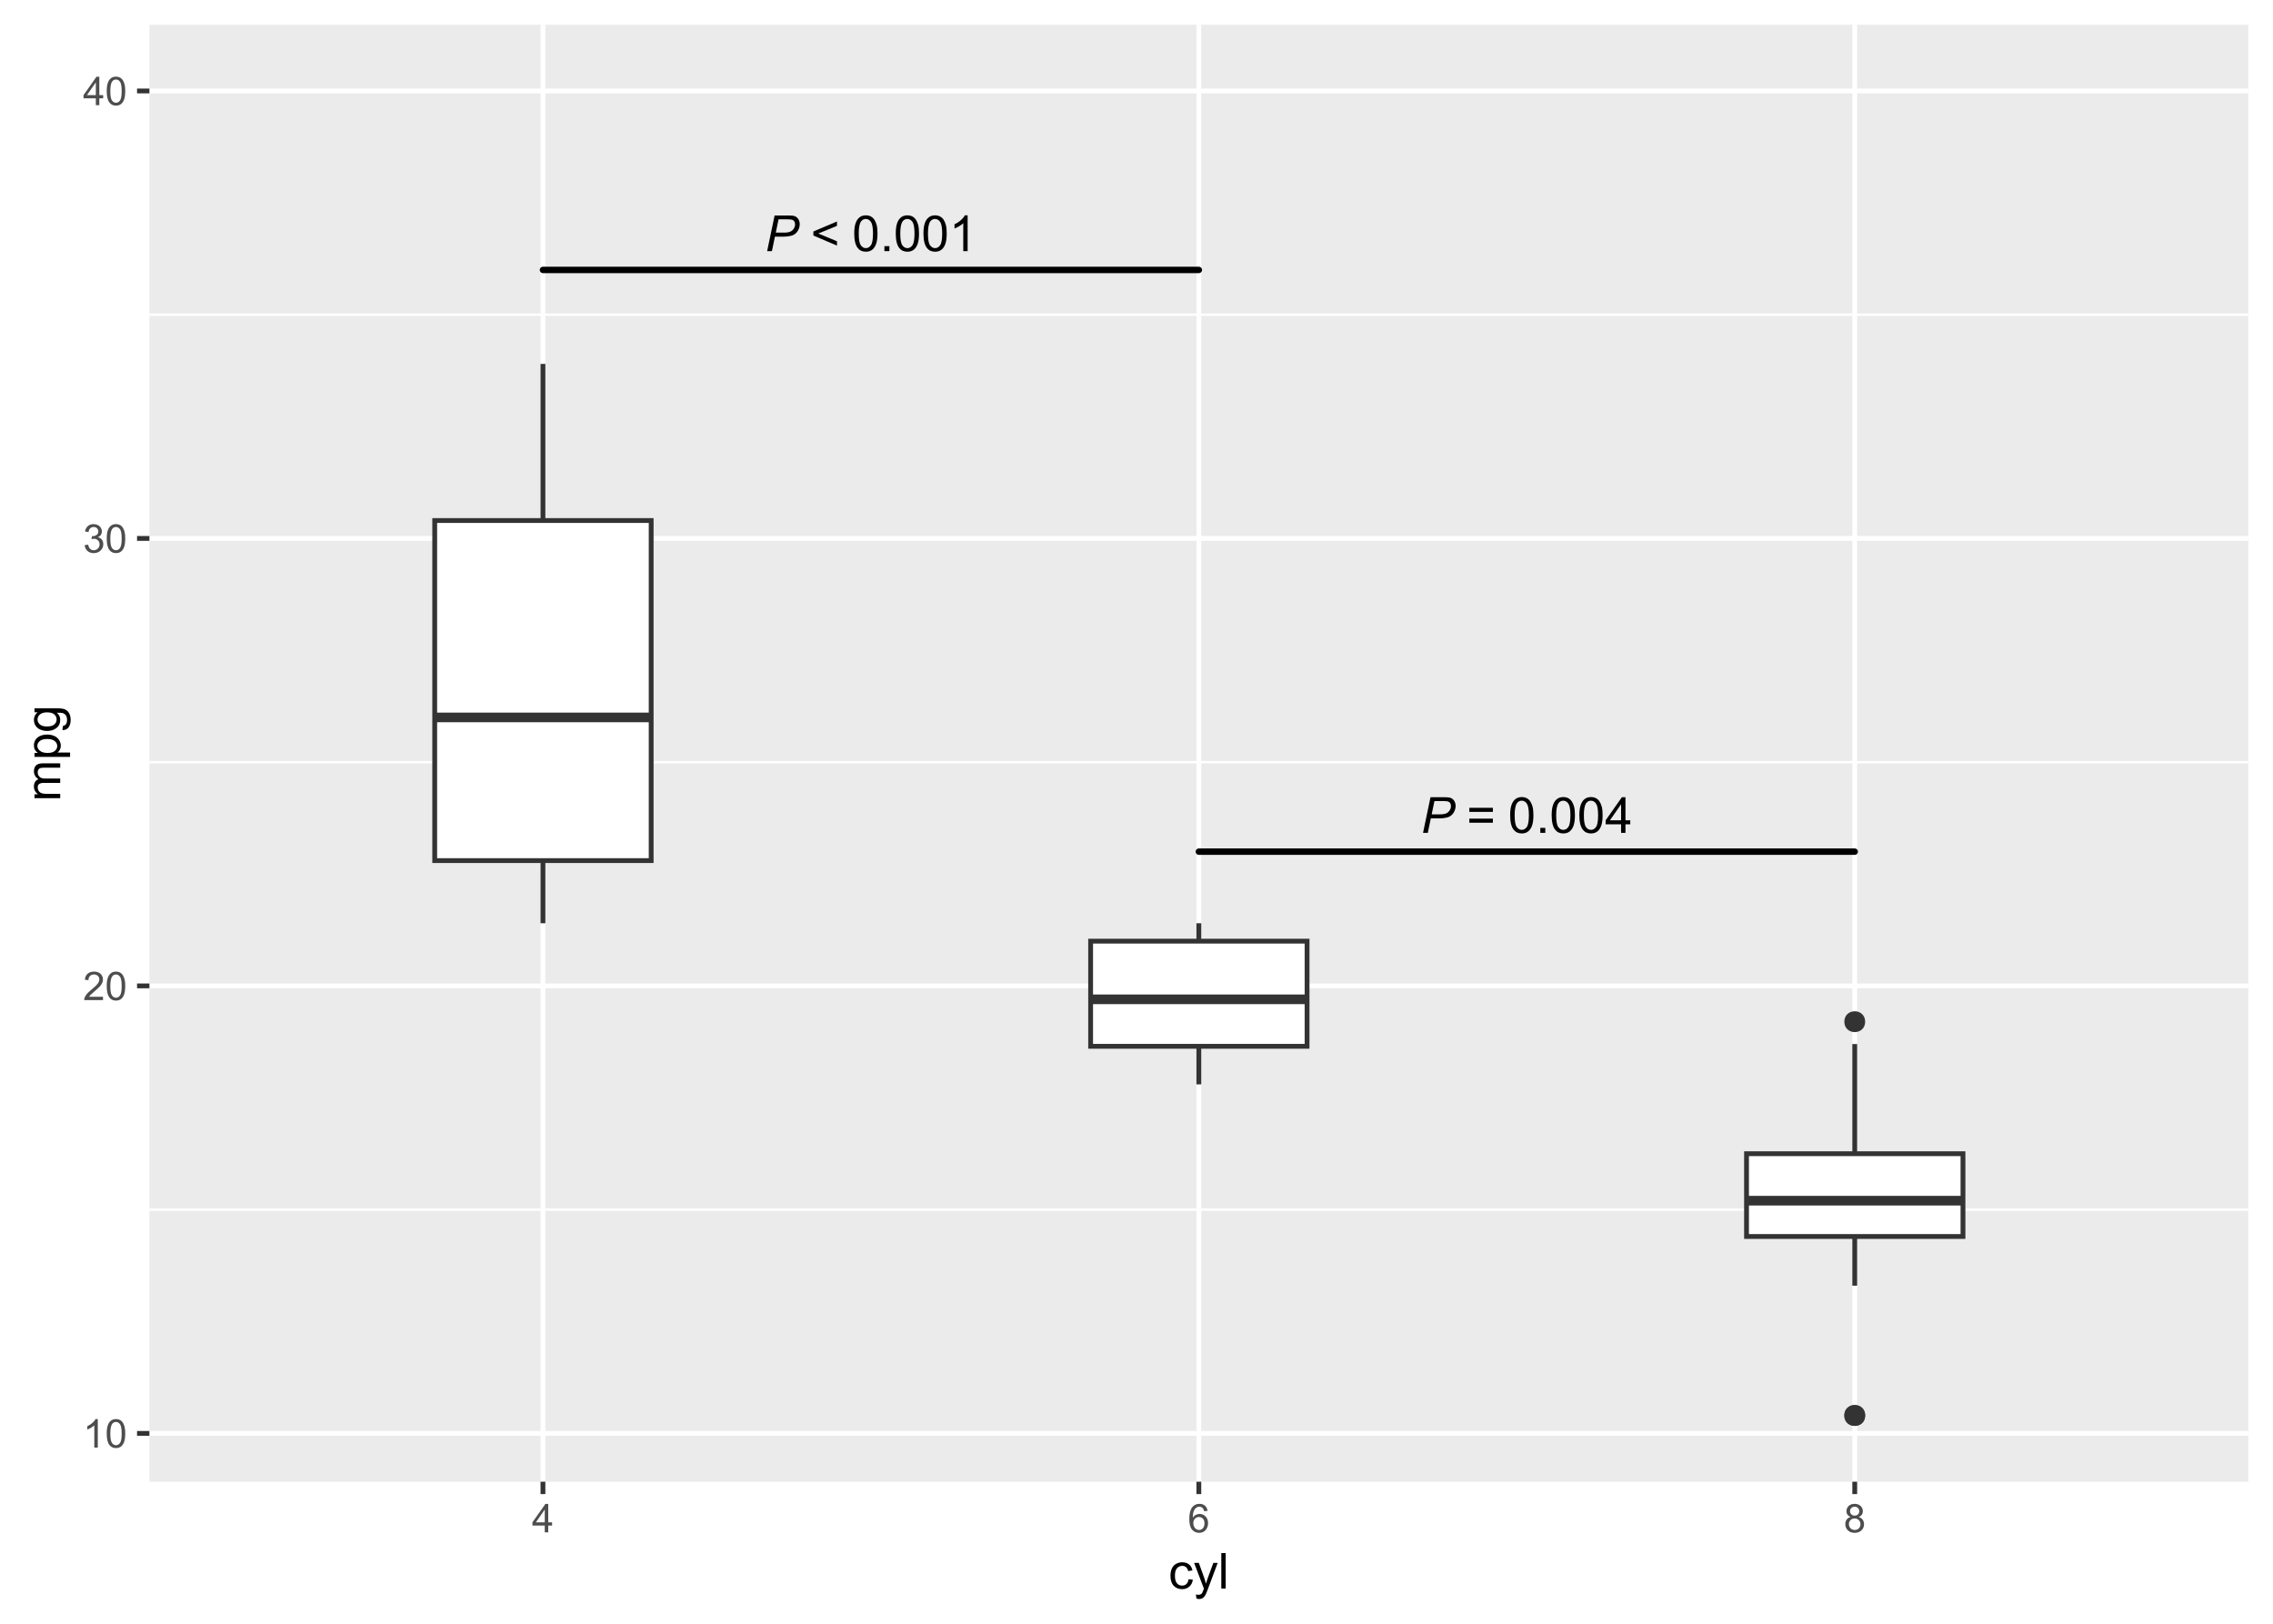
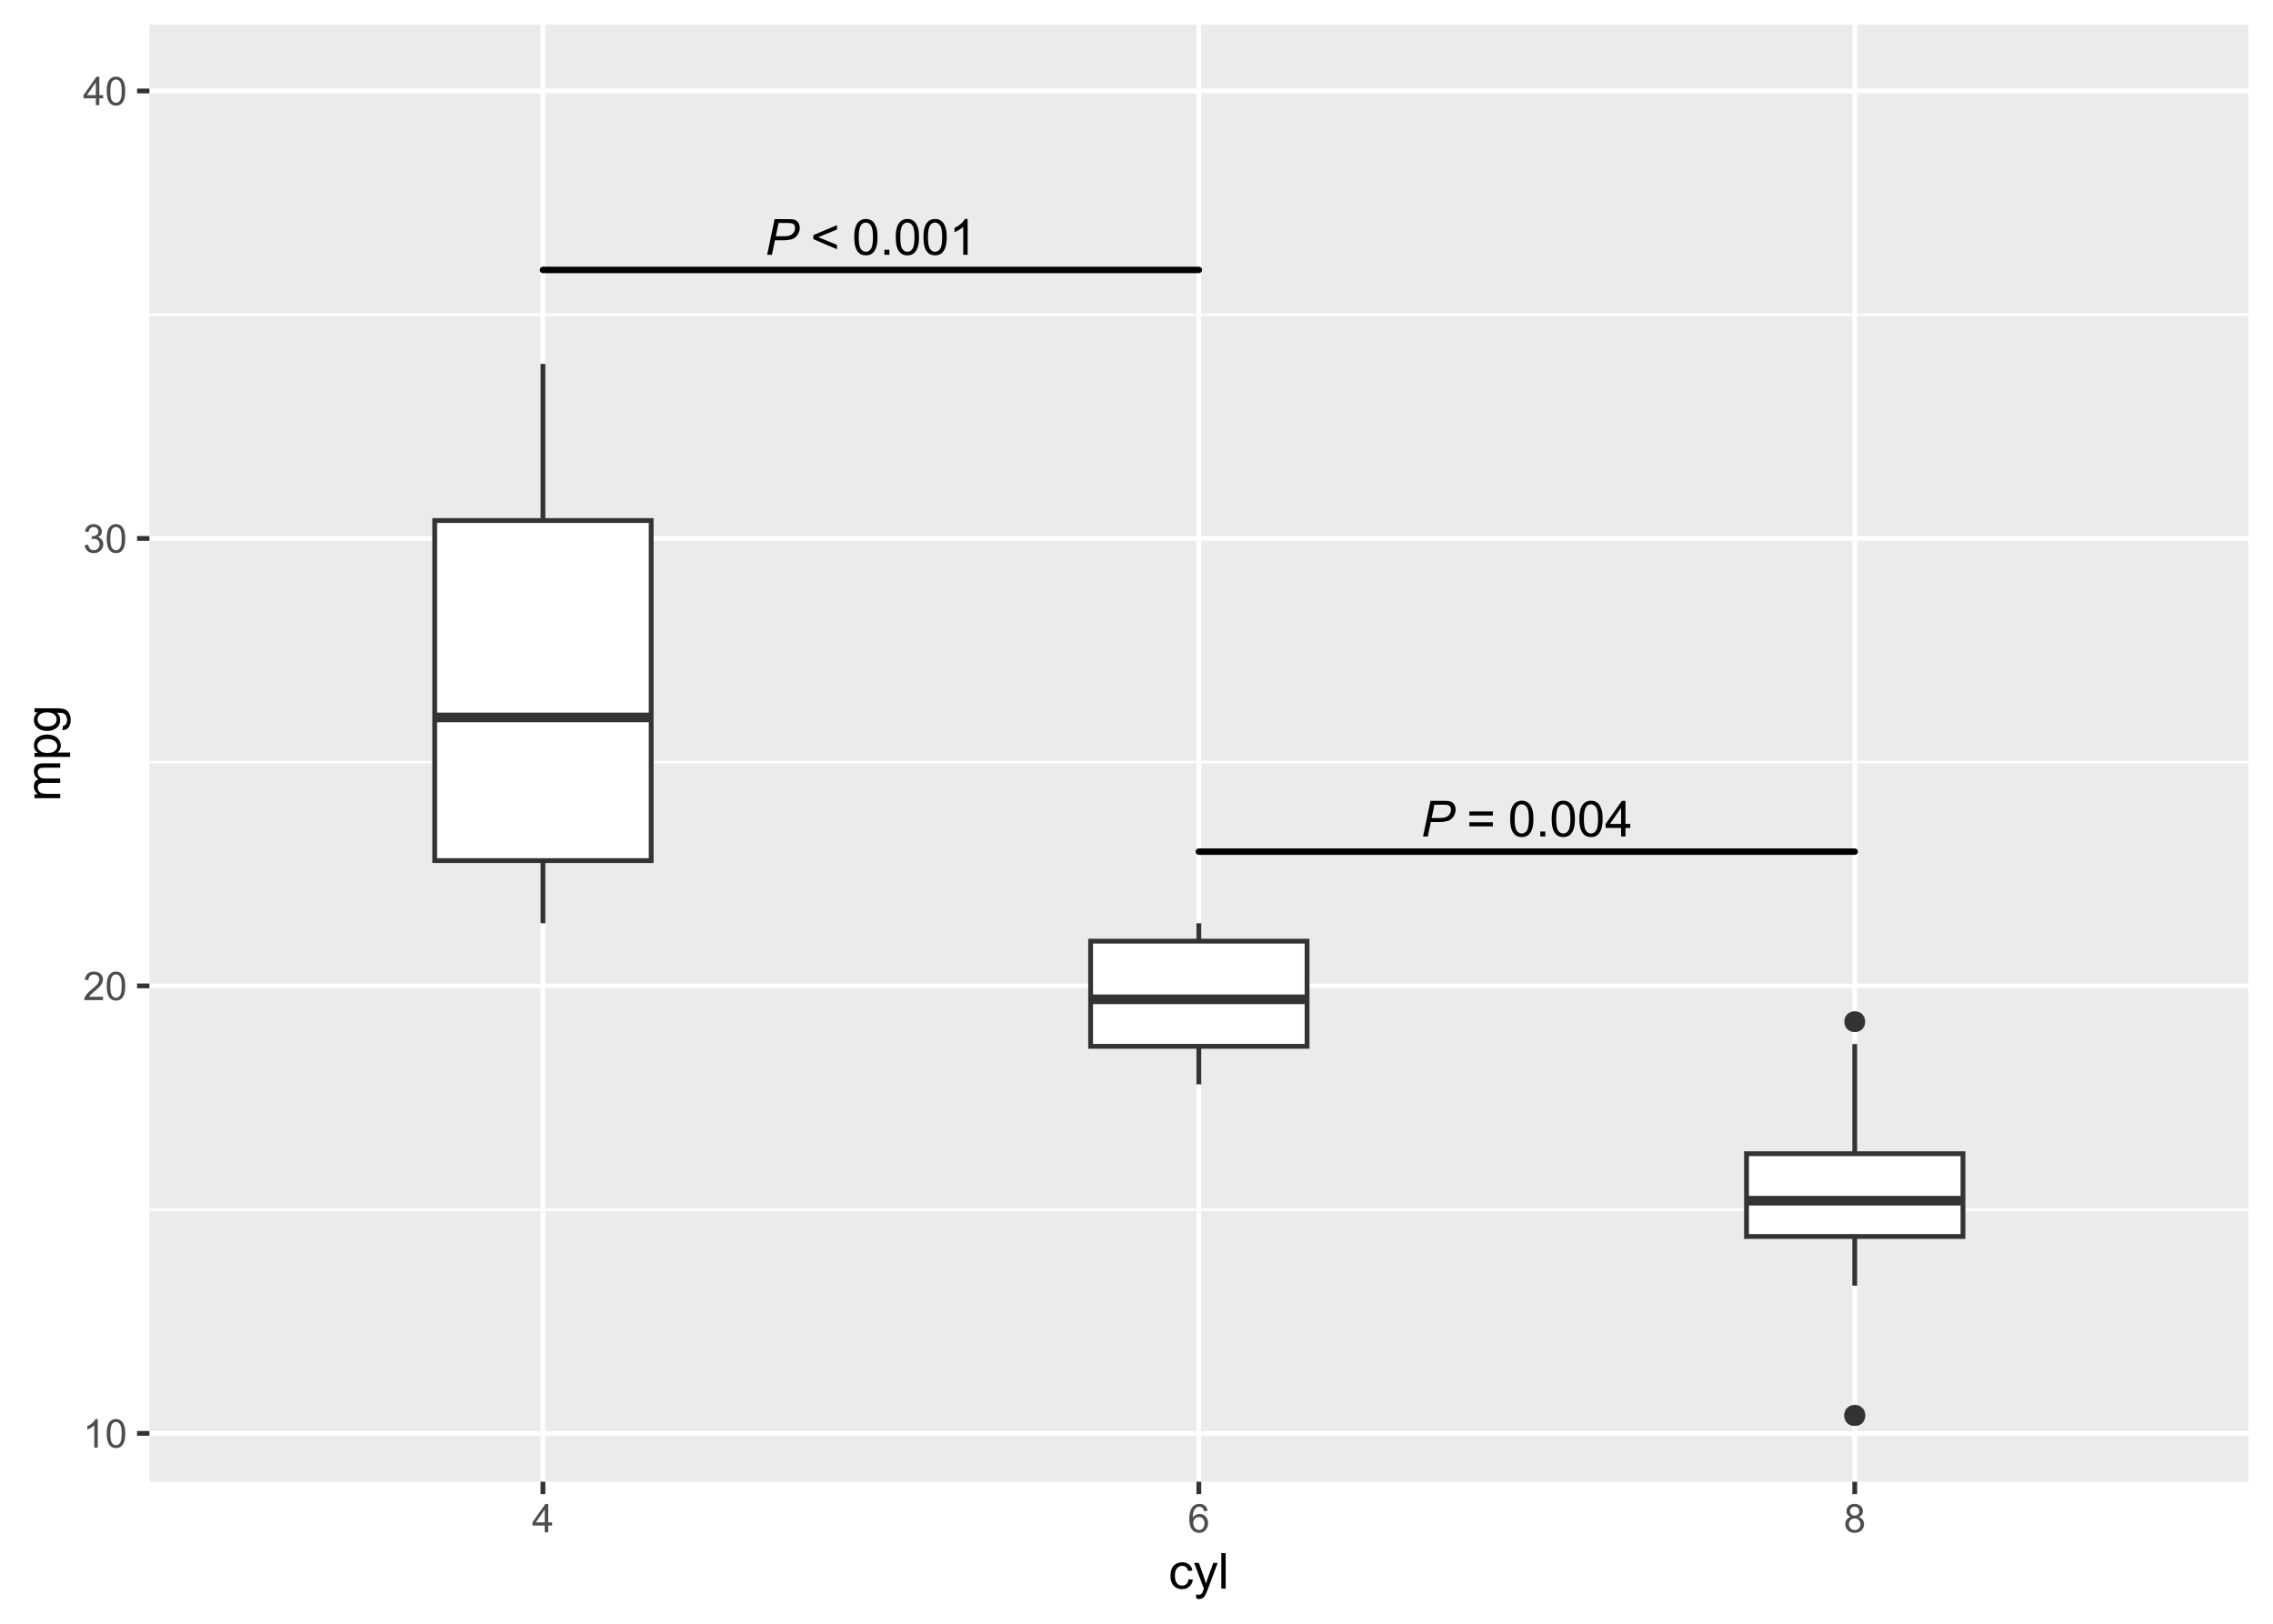
<svg xmlns="http://www.w3.org/2000/svg" xmlns:xlink="http://www.w3.org/1999/xlink" width="504pt" height="360pt" viewBox="0 0 504 360" version="1.1">
  <defs>
    <g>
      <symbol overflow="visible" id="glyph0-0">
        <path style="stroke:none;" d="M 1.379 0 L 1.379 -6.898 L 6.898 -6.898 L 6.898 0 Z M 1.551 -0.172 L 6.727 -0.172 L 6.727 -6.727 L 1.551 -6.727 Z M 1.551 -0.172 " />
      </symbol>
      <symbol overflow="visible" id="glyph0-1">
        <path style="stroke:none;" d="M 0.473 0 L 2.129 -7.902 L 5.43 -7.902 C 5.996 -7.898 6.422 -7.832 6.711 -7.703 C 6.992 -7.57 7.23 -7.348 7.422 -7.031 C 7.605 -6.711 7.699 -6.352 7.703 -5.961 C 7.699 -5.633 7.633 -5.301 7.504 -4.965 C 7.367 -4.621 7.199 -4.344 7 -4.129 C 6.793 -3.906 6.586 -3.742 6.383 -3.633 C 6.172 -3.52 5.949 -3.438 5.715 -3.387 C 5.203 -3.266 4.691 -3.203 4.176 -3.207 L 2.199 -3.207 L 1.531 0 Z M 2.387 -4.102 L 4.129 -4.102 C 4.801 -4.102 5.297 -4.172 5.613 -4.32 C 5.93 -4.461 6.184 -4.684 6.375 -4.984 C 6.566 -5.281 6.66 -5.598 6.664 -5.934 C 6.66 -6.191 6.609 -6.402 6.512 -6.566 C 6.406 -6.727 6.266 -6.848 6.086 -6.93 C 5.902 -7.004 5.551 -7.043 5.031 -7.047 L 3.004 -7.047 Z M 2.387 -4.102 " />
      </symbol>
      <symbol overflow="visible" id="glyph1-0">
        <path style="stroke:none;" d="M 0.555 0 L 0.555 -6.898 L 6.074 -6.898 L 6.074 0 Z M 0.727 -0.172 L 5.902 -0.172 L 5.902 -6.727 L 0.727 -6.727 Z M 0.727 -0.172 " />
      </symbol>
      <symbol overflow="visible" id="glyph1-1">
        <path style="stroke:none;" d="" />
      </symbol>
      <symbol overflow="visible" id="glyph2-0">
        <path style="stroke:none;" d="M 1.379 0 L 1.379 -6.898 L 6.898 -6.898 L 6.898 0 Z M 1.551 -0.172 L 6.727 -0.172 L 6.727 -6.727 L 1.551 -6.727 Z M 1.551 -0.172 " />
      </symbol>
      <symbol overflow="visible" id="glyph2-1">
        <path style="stroke:none;" d="M 0.605 -3.457 L 0.605 -4.359 L 5.836 -6.57 L 5.836 -5.605 L 1.688 -3.902 L 5.836 -2.184 L 5.836 -1.219 Z M 0.605 -3.457 " />
      </symbol>
      <symbol overflow="visible" id="glyph2-2">
        <path style="stroke:none;" d="M 0.457 -3.898 C 0.457 -4.828 0.551 -5.582 0.746 -6.152 C 0.934 -6.723 1.219 -7.16 1.602 -7.469 C 1.977 -7.777 2.457 -7.934 3.035 -7.934 C 3.457 -7.934 3.828 -7.848 4.148 -7.676 C 4.469 -7.504 4.73 -7.258 4.941 -6.938 C 5.145 -6.617 5.309 -6.227 5.434 -5.766 C 5.551 -5.305 5.613 -4.68 5.613 -3.898 C 5.613 -2.969 5.516 -2.223 5.324 -1.652 C 5.133 -1.082 4.848 -0.641 4.469 -0.332 C 4.09 -0.023 3.613 0.129 3.035 0.133 C 2.27 0.129 1.668 -0.141 1.238 -0.684 C 0.715 -1.34 0.457 -2.41 0.457 -3.898 Z M 1.457 -3.898 C 1.453 -2.598 1.605 -1.734 1.91 -1.309 C 2.215 -0.875 2.59 -0.66 3.035 -0.664 C 3.48 -0.66 3.852 -0.875 4.156 -1.309 C 4.457 -1.738 4.609 -2.602 4.613 -3.898 C 4.609 -5.195 4.457 -6.059 4.156 -6.488 C 3.852 -6.914 3.477 -7.129 3.023 -7.133 C 2.578 -7.129 2.223 -6.941 1.957 -6.566 C 1.621 -6.082 1.453 -5.191 1.457 -3.898 Z M 1.457 -3.898 " />
      </symbol>
      <symbol overflow="visible" id="glyph2-3">
        <path style="stroke:none;" d="M 1.004 0 L 1.004 -1.105 L 2.109 -1.105 L 2.109 0 Z M 1.004 0 " />
      </symbol>
      <symbol overflow="visible" id="glyph2-4">
        <path style="stroke:none;" d="M 4.113 0 L 3.145 0 L 3.145 -6.184 C 2.906 -5.957 2.598 -5.734 2.223 -5.512 C 1.84 -5.289 1.5 -5.121 1.203 -5.012 L 1.203 -5.949 C 1.742 -6.199 2.219 -6.508 2.625 -6.875 C 3.031 -7.234 3.316 -7.59 3.488 -7.934 L 4.113 -7.934 Z M 4.113 0 " />
      </symbol>
      <symbol overflow="visible" id="glyph2-5">
        <path style="stroke:none;" d="M 5.832 -4.648 L 0.613 -4.648 L 0.613 -5.551 L 5.832 -5.551 Z M 5.832 -2.246 L 0.613 -2.246 L 0.613 -3.152 L 5.832 -3.152 Z M 5.832 -2.246 " />
      </symbol>
      <symbol overflow="visible" id="glyph2-6">
        <path style="stroke:none;" d="M 3.57 0 L 3.57 -1.891 L 0.141 -1.891 L 0.141 -2.781 L 3.746 -7.902 L 4.539 -7.902 L 4.539 -2.781 L 5.605 -2.781 L 5.605 -1.891 L 4.539 -1.891 L 4.539 0 Z M 3.57 -2.781 L 3.57 -6.344 L 1.094 -2.781 Z M 3.57 -2.781 " />
      </symbol>
      <symbol overflow="visible" id="glyph3-0">
        <path style="stroke:none;" d="M 1.102 0 L 1.102 -5.5 L 5.5 -5.5 L 5.5 0 Z M 1.238 -0.137 L 5.363 -0.137 L 5.363 -5.363 L 1.238 -5.363 Z M 1.238 -0.137 " />
      </symbol>
      <symbol overflow="visible" id="glyph3-1">
        <path style="stroke:none;" d="M 3.277 0 L 2.504 0 L 2.504 -4.93 C 2.316 -4.75 2.074 -4.574 1.773 -4.395 C 1.469 -4.215 1.195 -4.082 0.957 -3.996 L 0.957 -4.742 C 1.387 -4.941 1.766 -5.188 2.09 -5.48 C 2.414 -5.77 2.645 -6.051 2.781 -6.324 L 3.277 -6.324 Z M 3.277 0 " />
      </symbol>
      <symbol overflow="visible" id="glyph3-2">
        <path style="stroke:none;" d="M 0.367 -3.105 C 0.363 -3.848 0.438 -4.445 0.594 -4.902 C 0.742 -5.355 0.973 -5.707 1.277 -5.953 C 1.578 -6.199 1.957 -6.32 2.418 -6.324 C 2.754 -6.32 3.051 -6.254 3.309 -6.121 C 3.562 -5.984 3.773 -5.789 3.938 -5.531 C 4.102 -5.273 4.23 -4.961 4.328 -4.594 C 4.422 -4.227 4.469 -3.73 4.473 -3.105 C 4.469 -2.367 4.395 -1.77 4.242 -1.316 C 4.09 -0.859 3.863 -0.508 3.562 -0.262 C 3.258 -0.016 2.875 0.105 2.418 0.109 C 1.809 0.105 1.332 -0.109 0.988 -0.547 C 0.57 -1.066 0.363 -1.922 0.367 -3.105 Z M 1.16 -3.105 C 1.16 -2.07 1.281 -1.379 1.523 -1.039 C 1.766 -0.695 2.062 -0.527 2.418 -0.527 C 2.773 -0.527 3.074 -0.699 3.316 -1.043 C 3.559 -1.387 3.68 -2.074 3.68 -3.105 C 3.68 -4.145 3.559 -4.832 3.316 -5.172 C 3.074 -5.512 2.77 -5.684 2.41 -5.684 C 2.051 -5.684 1.77 -5.531 1.559 -5.234 C 1.293 -4.844 1.16 -4.137 1.16 -3.105 Z M 1.16 -3.105 " />
      </symbol>
      <symbol overflow="visible" id="glyph3-3">
        <path style="stroke:none;" d="M 4.43 -0.742 L 4.43 0 L 0.266 0 C 0.258 -0.188 0.289 -0.367 0.355 -0.539 C 0.461 -0.82 0.629 -1.098 0.863 -1.375 C 1.094 -1.648 1.434 -1.965 1.879 -2.328 C 2.562 -2.887 3.023 -3.332 3.266 -3.664 C 3.5 -3.988 3.621 -4.301 3.625 -4.594 C 3.621 -4.898 3.512 -5.156 3.297 -5.367 C 3.074 -5.578 2.789 -5.684 2.441 -5.684 C 2.066 -5.684 1.77 -5.57 1.547 -5.348 C 1.32 -5.125 1.207 -4.816 1.207 -4.422 L 0.414 -4.504 C 0.465 -5.094 0.668 -5.543 1.027 -5.855 C 1.379 -6.164 1.855 -6.32 2.457 -6.324 C 3.059 -6.32 3.539 -6.152 3.891 -5.82 C 4.242 -5.484 4.418 -5.07 4.422 -4.578 C 4.418 -4.32 4.367 -4.074 4.266 -3.832 C 4.164 -3.59 3.992 -3.332 3.754 -3.062 C 3.512 -2.793 3.113 -2.426 2.562 -1.957 C 2.094 -1.566 1.797 -1.301 1.664 -1.16 C 1.531 -1.02 1.422 -0.879 1.34 -0.742 Z M 4.43 -0.742 " />
      </symbol>
      <symbol overflow="visible" id="glyph3-4">
        <path style="stroke:none;" d="M 0.371 -1.664 L 1.145 -1.766 C 1.23 -1.324 1.383 -1.008 1.598 -0.816 C 1.809 -0.621 2.066 -0.527 2.375 -0.527 C 2.734 -0.527 3.043 -0.652 3.297 -0.906 C 3.547 -1.156 3.672 -1.469 3.676 -1.844 C 3.672 -2.195 3.555 -2.488 3.324 -2.719 C 3.09 -2.949 2.797 -3.062 2.441 -3.066 C 2.293 -3.062 2.109 -3.035 1.895 -2.98 L 1.98 -3.66 C 2.031 -3.652 2.07 -3.648 2.105 -3.652 C 2.434 -3.648 2.73 -3.734 2.996 -3.91 C 3.254 -4.078 3.387 -4.344 3.391 -4.703 C 3.387 -4.984 3.289 -5.219 3.102 -5.406 C 2.906 -5.59 2.66 -5.684 2.359 -5.688 C 2.055 -5.684 1.805 -5.59 1.605 -5.402 C 1.402 -5.215 1.273 -4.93 1.219 -4.555 L 0.445 -4.691 C 0.539 -5.207 0.754 -5.609 1.09 -5.895 C 1.426 -6.18 1.844 -6.32 2.344 -6.324 C 2.688 -6.32 3.004 -6.246 3.293 -6.102 C 3.582 -5.953 3.801 -5.754 3.953 -5.5 C 4.105 -5.242 4.184 -4.973 4.184 -4.688 C 4.184 -4.414 4.109 -4.164 3.965 -3.945 C 3.816 -3.719 3.602 -3.543 3.316 -3.41 C 3.688 -3.324 3.977 -3.145 4.184 -2.875 C 4.391 -2.602 4.492 -2.262 4.496 -1.859 C 4.492 -1.305 4.293 -0.84 3.895 -0.461 C 3.492 -0.078 2.984 0.109 2.371 0.113 C 1.816 0.109 1.355 -0.051 0.992 -0.379 C 0.625 -0.707 0.418 -1.137 0.371 -1.664 Z M 0.371 -1.664 " />
      </symbol>
      <symbol overflow="visible" id="glyph3-5">
        <path style="stroke:none;" d="M 2.844 0 L 2.844 -1.508 L 0.113 -1.508 L 0.113 -2.219 L 2.988 -6.301 L 3.617 -6.301 L 3.617 -2.219 L 4.469 -2.219 L 4.469 -1.508 L 3.617 -1.508 L 3.617 0 Z M 2.844 -2.219 L 2.844 -5.059 L 0.871 -2.219 Z M 2.844 -2.219 " />
      </symbol>
      <symbol overflow="visible" id="glyph3-6">
        <path style="stroke:none;" d="M 4.379 -4.758 L 3.609 -4.695 C 3.539 -4.996 3.441 -5.219 3.316 -5.359 C 3.105 -5.574 2.848 -5.684 2.543 -5.688 C 2.297 -5.684 2.078 -5.617 1.895 -5.484 C 1.648 -5.305 1.457 -5.043 1.32 -4.703 C 1.176 -4.363 1.105 -3.879 1.102 -3.25 C 1.285 -3.531 1.512 -3.742 1.781 -3.879 C 2.051 -4.016 2.332 -4.082 2.629 -4.086 C 3.141 -4.082 3.578 -3.895 3.945 -3.516 C 4.305 -3.137 4.488 -2.645 4.492 -2.047 C 4.488 -1.648 4.402 -1.281 4.234 -0.941 C 4.062 -0.602 3.828 -0.34 3.531 -0.16 C 3.23 0.02 2.895 0.105 2.52 0.109 C 1.871 0.105 1.344 -0.129 0.941 -0.602 C 0.531 -1.074 0.328 -1.855 0.332 -2.949 C 0.328 -4.16 0.551 -5.047 1.004 -5.602 C 1.395 -6.082 1.926 -6.32 2.59 -6.324 C 3.086 -6.32 3.492 -6.184 3.809 -5.906 C 4.125 -5.629 4.312 -5.246 4.379 -4.758 Z M 1.219 -2.039 C 1.219 -1.773 1.273 -1.516 1.387 -1.273 C 1.5 -1.027 1.66 -0.844 1.863 -0.719 C 2.066 -0.59 2.277 -0.527 2.504 -0.527 C 2.828 -0.527 3.109 -0.656 3.348 -0.922 C 3.578 -1.184 3.695 -1.543 3.699 -2 C 3.695 -2.43 3.582 -2.773 3.352 -3.027 C 3.117 -3.273 2.824 -3.398 2.477 -3.402 C 2.121 -3.398 1.824 -3.273 1.582 -3.027 C 1.34 -2.773 1.219 -2.445 1.219 -2.039 Z M 1.219 -2.039 " />
      </symbol>
      <symbol overflow="visible" id="glyph3-7">
        <path style="stroke:none;" d="M 1.555 -3.418 C 1.23 -3.531 0.992 -3.699 0.84 -3.918 C 0.684 -4.133 0.609 -4.395 0.609 -4.699 C 0.609 -5.156 0.773 -5.539 1.102 -5.855 C 1.43 -6.164 1.867 -6.32 2.418 -6.324 C 2.969 -6.32 3.41 -6.16 3.746 -5.844 C 4.078 -5.523 4.246 -5.137 4.25 -4.68 C 4.246 -4.387 4.172 -4.133 4.02 -3.918 C 3.863 -3.699 3.629 -3.531 3.32 -3.418 C 3.707 -3.285 4 -3.082 4.203 -2.805 C 4.402 -2.52 4.504 -2.184 4.508 -1.801 C 4.504 -1.258 4.312 -0.805 3.934 -0.441 C 3.551 -0.074 3.051 0.105 2.434 0.109 C 1.809 0.105 1.309 -0.074 0.926 -0.441 C 0.543 -0.809 0.352 -1.27 0.355 -1.82 C 0.352 -2.23 0.457 -2.574 0.668 -2.852 C 0.875 -3.125 1.168 -3.312 1.555 -3.418 Z M 1.402 -4.727 C 1.398 -4.426 1.496 -4.184 1.688 -3.996 C 1.879 -3.805 2.129 -3.707 2.438 -3.711 C 2.734 -3.707 2.977 -3.801 3.168 -3.992 C 3.355 -4.176 3.449 -4.406 3.453 -4.684 C 3.449 -4.965 3.352 -5.203 3.16 -5.398 C 2.961 -5.586 2.719 -5.684 2.43 -5.688 C 2.129 -5.684 1.883 -5.59 1.691 -5.402 C 1.496 -5.215 1.398 -4.988 1.402 -4.727 Z M 1.152 -1.816 C 1.148 -1.598 1.199 -1.383 1.309 -1.176 C 1.41 -0.969 1.566 -0.809 1.773 -0.695 C 1.98 -0.582 2.203 -0.527 2.441 -0.527 C 2.809 -0.527 3.113 -0.645 3.355 -0.883 C 3.594 -1.121 3.715 -1.426 3.719 -1.793 C 3.715 -2.164 3.59 -2.469 3.344 -2.715 C 3.094 -2.957 2.785 -3.082 2.414 -3.082 C 2.051 -3.082 1.75 -2.961 1.512 -2.719 C 1.27 -2.477 1.148 -2.176 1.152 -1.816 Z M 1.152 -1.816 " />
      </symbol>
      <symbol overflow="visible" id="glyph4-0">
        <path style="stroke:none;" d="M 1.375 0 L 1.375 -6.875 L 6.875 -6.875 L 6.875 0 Z M 1.547 -0.172 L 6.703 -0.172 L 6.703 -6.703 L 1.547 -6.703 Z M 1.547 -0.172 " />
      </symbol>
      <symbol overflow="visible" id="glyph4-1">
        <path style="stroke:none;" d="M 4.445 -2.09 L 5.398 -1.965 C 5.289 -1.309 5.023 -0.797 4.598 -0.426 C 4.168 -0.055 3.645 0.129 3.023 0.129 C 2.242 0.129 1.613 -0.125 1.141 -0.637 C 0.664 -1.145 0.426 -1.875 0.43 -2.832 C 0.426 -3.441 0.527 -3.98 0.734 -4.445 C 0.938 -4.906 1.25 -5.254 1.668 -5.484 C 2.082 -5.715 2.535 -5.828 3.031 -5.832 C 3.645 -5.828 4.152 -5.672 4.547 -5.363 C 4.941 -5.047 5.191 -4.602 5.305 -4.027 L 4.367 -3.883 C 4.273 -4.262 4.117 -4.551 3.891 -4.746 C 3.664 -4.941 3.387 -5.039 3.066 -5.039 C 2.574 -5.039 2.18 -4.863 1.879 -4.516 C 1.57 -4.164 1.418 -3.613 1.422 -2.859 C 1.418 -2.09 1.566 -1.531 1.863 -1.184 C 2.156 -0.836 2.539 -0.66 3.012 -0.664 C 3.391 -0.66 3.707 -0.777 3.961 -1.012 C 4.215 -1.242 4.375 -1.602 4.445 -2.09 Z M 4.445 -2.09 " />
      </symbol>
      <symbol overflow="visible" id="glyph4-2">
        <path style="stroke:none;" d="M 0.684 2.195 L 0.574 1.289 C 0.785 1.344 0.969 1.371 1.129 1.375 C 1.34 1.371 1.512 1.336 1.641 1.266 C 1.77 1.195 1.875 1.094 1.961 0.969 C 2.02 0.867 2.117 0.629 2.258 0.246 C 2.27 0.191 2.301 0.113 2.344 0.012 L 0.176 -5.703 L 1.219 -5.703 L 2.406 -2.402 C 2.559 -1.98 2.695 -1.539 2.82 -1.078 C 2.926 -1.523 3.059 -1.957 3.219 -2.379 L 4.438 -5.703 L 5.402 -5.703 L 3.234 0.098 C 3 0.719 2.816 1.148 2.691 1.391 C 2.516 1.703 2.32 1.938 2.098 2.09 C 1.875 2.238 1.609 2.312 1.305 2.316 C 1.117 2.312 0.91 2.273 0.684 2.195 Z M 0.684 2.195 " />
      </symbol>
      <symbol overflow="visible" id="glyph4-3">
        <path style="stroke:none;" d="M 0.703 0 L 0.703 -7.875 L 1.672 -7.875 L 1.672 0 Z M 0.703 0 " />
      </symbol>
      <symbol overflow="visible" id="glyph5-0">
        <path style="stroke:none;" d="M 0 -1.375 L -6.875 -1.375 L -6.875 -6.875 L 0 -6.875 Z M -0.172 -1.547 L -0.172 -6.703 L -6.703 -6.703 L -6.703 -1.547 Z M -0.172 -1.547 " />
      </symbol>
      <symbol overflow="visible" id="glyph5-1">
        <path style="stroke:none;" d="M 0 -0.727 L -5.703 -0.727 L -5.703 -1.59 L -4.902 -1.59 C -5.18 -1.766 -5.406 -2.004 -5.578 -2.305 C -5.746 -2.598 -5.828 -2.938 -5.832 -3.32 C -5.828 -3.738 -5.742 -4.086 -5.566 -4.359 C -5.391 -4.629 -5.145 -4.816 -4.836 -4.93 C -5.496 -5.379 -5.828 -5.969 -5.832 -6.691 C -5.828 -7.254 -5.672 -7.688 -5.363 -7.996 C -5.047 -8.297 -4.566 -8.449 -3.914 -8.453 L 0 -8.453 L 0 -7.492 L -3.594 -7.492 C -3.977 -7.488 -4.254 -7.457 -4.426 -7.398 C -4.594 -7.332 -4.734 -7.219 -4.84 -7.059 C -4.941 -6.891 -4.992 -6.695 -4.996 -6.477 C -4.992 -6.07 -4.859 -5.738 -4.594 -5.477 C -4.328 -5.211 -3.898 -5.078 -3.312 -5.082 L 0 -5.082 L 0 -4.113 L -3.707 -4.113 C -4.133 -4.113 -4.453 -4.031 -4.672 -3.875 C -4.883 -3.715 -4.992 -3.461 -4.996 -3.105 C -4.992 -2.832 -4.922 -2.578 -4.781 -2.348 C -4.637 -2.117 -4.426 -1.949 -4.152 -1.848 C -3.875 -1.738 -3.477 -1.688 -2.961 -1.691 L 0 -1.691 Z M 0 -0.727 " />
      </symbol>
      <symbol overflow="visible" id="glyph5-2">
        <path style="stroke:none;" d="M 2.188 -0.727 L -5.703 -0.727 L -5.703 -1.605 L -4.961 -1.605 C -5.25 -1.812 -5.469 -2.047 -5.613 -2.309 C -5.758 -2.57 -5.828 -2.887 -5.832 -3.262 C -5.828 -3.746 -5.703 -4.176 -5.457 -4.551 C -5.203 -4.922 -4.852 -5.203 -4.395 -5.391 C -3.938 -5.578 -3.438 -5.672 -2.895 -5.676 C -2.309 -5.672 -1.781 -5.566 -1.316 -5.359 C -0.848 -5.148 -0.488 -4.844 -0.242 -4.449 C 0.008 -4.047 0.129 -3.629 0.129 -3.191 C 0.129 -2.867 0.062 -2.578 -0.074 -2.32 C -0.207 -2.062 -0.379 -1.852 -0.59 -1.691 L 2.188 -1.691 Z M -2.82 -1.602 C -2.082 -1.598 -1.539 -1.746 -1.191 -2.047 C -0.836 -2.34 -0.66 -2.699 -0.664 -3.125 C -0.66 -3.551 -0.844 -3.918 -1.211 -4.227 C -1.574 -4.531 -2.137 -4.688 -2.898 -4.688 C -3.625 -4.688 -4.168 -4.535 -4.531 -4.238 C -4.891 -3.938 -5.074 -3.582 -5.074 -3.168 C -5.074 -2.754 -4.879 -2.391 -4.496 -2.074 C -4.109 -1.758 -3.551 -1.598 -2.82 -1.602 Z M -2.82 -1.602 " />
      </symbol>
      <symbol overflow="visible" id="glyph5-3">
        <path style="stroke:none;" d="M 0.473 -0.547 L 0.613 -1.488 C 0.898 -1.527 1.109 -1.637 1.246 -1.816 C 1.422 -2.055 1.512 -2.379 1.516 -2.797 C 1.512 -3.242 1.422 -3.59 1.246 -3.832 C 1.062 -4.074 0.812 -4.238 0.496 -4.328 C 0.297 -4.379 -0.113 -4.402 -0.746 -4.398 C -0.246 -3.973 0 -3.445 0 -2.82 C 0 -2.031 -0.281 -1.426 -0.848 -1 C -1.41 -0.566 -2.09 -0.352 -2.883 -0.355 C -3.426 -0.352 -3.926 -0.449 -4.391 -0.648 C -4.848 -0.844 -5.203 -1.129 -5.457 -1.504 C -5.703 -1.875 -5.828 -2.316 -5.832 -2.824 C -5.828 -3.496 -5.559 -4.051 -5.016 -4.492 L -5.703 -4.492 L -5.703 -5.383 L -0.773 -5.383 C 0.113 -5.379 0.742 -5.289 1.113 -5.109 C 1.484 -4.93 1.777 -4.641 1.992 -4.25 C 2.207 -3.855 2.312 -3.375 2.316 -2.805 C 2.312 -2.121 2.16 -1.57 1.855 -1.152 C 1.547 -0.734 1.086 -0.531 0.473 -0.547 Z M -2.953 -1.348 C -2.203 -1.348 -1.656 -1.496 -1.316 -1.793 C -0.969 -2.09 -0.797 -2.461 -0.801 -2.91 C -0.797 -3.352 -0.969 -3.723 -1.312 -4.027 C -1.652 -4.324 -2.188 -4.477 -2.922 -4.48 C -3.617 -4.477 -4.145 -4.32 -4.5 -4.016 C -4.852 -3.703 -5.027 -3.332 -5.031 -2.895 C -5.027 -2.465 -4.852 -2.098 -4.508 -1.797 C -4.156 -1.496 -3.641 -1.348 -2.953 -1.348 Z M -2.953 -1.348 " />
      </symbol>
    </g>
    <clipPath id="clip1">
      <path d="M 33.129 5.48 L 498.523 5.48 L 498.523 328.512 L 33.129 328.512 Z M 33.129 5.48 " />
    </clipPath>
    <clipPath id="clip2">
      <path d="M 33.129 267 L 498.523 267 L 498.523 269 L 33.129 269 Z M 33.129 267 " />
    </clipPath>
    <clipPath id="clip3">
      <path d="M 33.129 168 L 498.523 168 L 498.523 170 L 33.129 170 Z M 33.129 168 " />
    </clipPath>
    <clipPath id="clip4">
      <path d="M 33.129 69 L 498.523 69 L 498.523 71 L 33.129 71 Z M 33.129 69 " />
    </clipPath>
    <clipPath id="clip5">
      <path d="M 33.129 317 L 498.523 317 L 498.523 319 L 33.129 319 Z M 33.129 317 " />
    </clipPath>
    <clipPath id="clip6">
      <path d="M 33.129 218 L 498.523 218 L 498.523 220 L 33.129 220 Z M 33.129 218 " />
    </clipPath>
    <clipPath id="clip7">
      <path d="M 33.129 118 L 498.523 118 L 498.523 120 L 33.129 120 Z M 33.129 118 " />
    </clipPath>
    <clipPath id="clip8">
      <path d="M 33.129 19 L 498.523 19 L 498.523 21 L 33.129 21 Z M 33.129 19 " />
    </clipPath>
    <clipPath id="clip9">
      <path d="M 119 5.48 L 121 5.48 L 121 328.512 L 119 328.512 Z M 119 5.48 " />
    </clipPath>
    <clipPath id="clip10">
      <path d="M 265 5.48 L 267 5.48 L 267 328.512 L 265 328.512 Z M 265 5.48 " />
    </clipPath>
    <clipPath id="clip11">
      <path d="M 410 5.48 L 412 5.48 L 412 328.512 L 410 328.512 Z M 410 5.48 " />
    </clipPath>
  </defs>
  <g id="surface129">
    <rect x="0" y="0" width="504" height="360" style="fill:rgb(100%,100%,100%);fill-opacity:1;stroke:none;" />
    <rect x="0" y="0" width="504" height="360" style="fill:rgb(100%,100%,100%);fill-opacity:1;stroke:none;" />
    <path style="fill:none;stroke-width:1.067;stroke-linecap:round;stroke-linejoin:round;stroke:rgb(100%,100%,100%);stroke-opacity:1;stroke-miterlimit:10;" d="M 0 360 L 504 360 L 504 0 L 0 0 Z M 0 360 " />
    <g clip-path="url(#clip1)" clip-rule="nonzero">
      <path style=" stroke:none;fill-rule:nonzero;fill:rgb(92.157%,92.157%,92.157%);fill-opacity:1;" d="M 33.129 328.508 L 498.523 328.508 L 498.523 5.477 L 33.129 5.477 Z M 33.129 328.508 " />
    </g>
    <g clip-path="url(#clip2)" clip-rule="nonzero">
      <path style="fill:none;stroke-width:0.533;stroke-linecap:butt;stroke-linejoin:round;stroke:rgb(100%,100%,100%);stroke-opacity:1;stroke-miterlimit:10;" d="M 33.129 268.188 L 498.52 268.188 " />
    </g>
    <g clip-path="url(#clip3)" clip-rule="nonzero">
      <path style="fill:none;stroke-width:0.533;stroke-linecap:butt;stroke-linejoin:round;stroke:rgb(100%,100%,100%);stroke-opacity:1;stroke-miterlimit:10;" d="M 33.129 168.98 L 498.52 168.98 " />
    </g>
    <g clip-path="url(#clip4)" clip-rule="nonzero">
      <path style="fill:none;stroke-width:0.533;stroke-linecap:butt;stroke-linejoin:round;stroke:rgb(100%,100%,100%);stroke-opacity:1;stroke-miterlimit:10;" d="M 33.129 69.77 L 498.52 69.77 " />
    </g>
    <g clip-path="url(#clip5)" clip-rule="nonzero">
      <path style="fill:none;stroke-width:1.067;stroke-linecap:butt;stroke-linejoin:round;stroke:rgb(100%,100%,100%);stroke-opacity:1;stroke-miterlimit:10;" d="M 33.129 317.793 L 498.52 317.793 " />
    </g>
    <g clip-path="url(#clip6)" clip-rule="nonzero">
      <path style="fill:none;stroke-width:1.067;stroke-linecap:butt;stroke-linejoin:round;stroke:rgb(100%,100%,100%);stroke-opacity:1;stroke-miterlimit:10;" d="M 33.129 218.582 L 498.52 218.582 " />
    </g>
    <g clip-path="url(#clip7)" clip-rule="nonzero">
      <path style="fill:none;stroke-width:1.067;stroke-linecap:butt;stroke-linejoin:round;stroke:rgb(100%,100%,100%);stroke-opacity:1;stroke-miterlimit:10;" d="M 33.129 119.375 L 498.52 119.375 " />
    </g>
    <g clip-path="url(#clip8)" clip-rule="nonzero">
      <path style="fill:none;stroke-width:1.067;stroke-linecap:butt;stroke-linejoin:round;stroke:rgb(100%,100%,100%);stroke-opacity:1;stroke-miterlimit:10;" d="M 33.129 20.164 L 498.52 20.164 " />
    </g>
    <g clip-path="url(#clip9)" clip-rule="nonzero">
      <path style="fill:none;stroke-width:1.067;stroke-linecap:butt;stroke-linejoin:round;stroke:rgb(100%,100%,100%);stroke-opacity:1;stroke-miterlimit:10;" d="M 120.391 328.508 L 120.391 5.48 " />
    </g>
    <g clip-path="url(#clip10)" clip-rule="nonzero">
      <path style="fill:none;stroke-width:1.067;stroke-linecap:butt;stroke-linejoin:round;stroke:rgb(100%,100%,100%);stroke-opacity:1;stroke-miterlimit:10;" d="M 265.824 328.508 L 265.824 5.48 " />
    </g>
    <g clip-path="url(#clip11)" clip-rule="nonzero">
      <path style="fill:none;stroke-width:1.067;stroke-linecap:butt;stroke-linejoin:round;stroke:rgb(100%,100%,100%);stroke-opacity:1;stroke-miterlimit:10;" d="M 411.258 328.508 L 411.258 5.48 " />
    </g>
    <path style="fill:none;stroke-width:1.067;stroke-linecap:butt;stroke-linejoin:round;stroke:rgb(20%,20%,20%);stroke-opacity:1;stroke-miterlimit:10;" d="M 120.391 115.406 L 120.391 80.68 " />
    <path style="fill:none;stroke-width:1.067;stroke-linecap:butt;stroke-linejoin:round;stroke:rgb(20%,20%,20%);stroke-opacity:1;stroke-miterlimit:10;" d="M 120.391 190.805 L 120.391 204.695 " />
    <path style="fill-rule:nonzero;fill:rgb(100%,100%,100%);fill-opacity:1;stroke-width:1.067;stroke-linecap:butt;stroke-linejoin:miter;stroke:rgb(20%,20%,20%);stroke-opacity:1;stroke-miterlimit:10;" d="M 96.391 115.406 L 96.391 190.805 L 144.387 190.805 L 144.387 115.406 Z M 96.391 115.406 " />
    <path style="fill:none;stroke-width:2.134;stroke-linecap:butt;stroke-linejoin:miter;stroke:rgb(20%,20%,20%);stroke-opacity:1;stroke-miterlimit:10;" d="M 96.391 159.059 L 144.387 159.059 " />
    <path style="fill:none;stroke-width:1.067;stroke-linecap:butt;stroke-linejoin:round;stroke:rgb(20%,20%,20%);stroke-opacity:1;stroke-miterlimit:10;" d="M 265.824 208.664 L 265.824 204.695 " />
    <path style="fill:none;stroke-width:1.067;stroke-linecap:butt;stroke-linejoin:round;stroke:rgb(20%,20%,20%);stroke-opacity:1;stroke-miterlimit:10;" d="M 265.824 231.977 L 265.824 240.41 " />
    <path style="fill-rule:nonzero;fill:rgb(100%,100%,100%);fill-opacity:1;stroke-width:1.067;stroke-linecap:butt;stroke-linejoin:miter;stroke:rgb(20%,20%,20%);stroke-opacity:1;stroke-miterlimit:10;" d="M 241.828 208.664 L 241.828 231.977 L 289.82 231.977 L 289.82 208.664 Z M 241.828 208.664 " />
    <path style="fill:none;stroke-width:2.134;stroke-linecap:butt;stroke-linejoin:miter;stroke:rgb(20%,20%,20%);stroke-opacity:1;stroke-miterlimit:10;" d="M 241.828 221.559 L 289.82 221.559 " />
    <path style="fill-rule:nonzero;fill:rgb(20%,20%,20%);fill-opacity:1;stroke-width:0.709;stroke-linecap:round;stroke-linejoin:round;stroke:rgb(20%,20%,20%);stroke-opacity:1;stroke-miterlimit:10;" d="M 413.215 313.824 C 413.215 316.434 409.305 316.434 409.305 313.824 C 409.305 311.219 413.215 311.219 413.215 313.824 " />
    <path style="fill-rule:nonzero;fill:rgb(20%,20%,20%);fill-opacity:1;stroke-width:0.709;stroke-linecap:round;stroke-linejoin:round;stroke:rgb(20%,20%,20%);stroke-opacity:1;stroke-miterlimit:10;" d="M 413.215 313.824 C 413.215 316.434 409.305 316.434 409.305 313.824 C 409.305 311.219 413.215 311.219 413.215 313.824 " />
    <path style="fill-rule:nonzero;fill:rgb(20%,20%,20%);fill-opacity:1;stroke-width:0.709;stroke-linecap:round;stroke-linejoin:round;stroke:rgb(20%,20%,20%);stroke-opacity:1;stroke-miterlimit:10;" d="M 413.215 226.52 C 413.215 229.129 409.305 229.129 409.305 226.52 C 409.305 223.914 413.215 223.914 413.215 226.52 " />
    <path style="fill:none;stroke-width:1.067;stroke-linecap:butt;stroke-linejoin:round;stroke:rgb(20%,20%,20%);stroke-opacity:1;stroke-miterlimit:10;" d="M 411.258 255.789 L 411.258 231.48 " />
    <path style="fill:none;stroke-width:1.067;stroke-linecap:butt;stroke-linejoin:round;stroke:rgb(20%,20%,20%);stroke-opacity:1;stroke-miterlimit:10;" d="M 411.258 274.141 L 411.258 285.055 " />
    <path style="fill-rule:nonzero;fill:rgb(100%,100%,100%);fill-opacity:1;stroke-width:1.067;stroke-linecap:butt;stroke-linejoin:miter;stroke:rgb(20%,20%,20%);stroke-opacity:1;stroke-miterlimit:10;" d="M 387.262 255.789 L 387.262 274.141 L 435.258 274.141 L 435.258 255.789 Z M 387.262 255.789 " />
    <path style="fill:none;stroke-width:2.134;stroke-linecap:butt;stroke-linejoin:miter;stroke:rgb(20%,20%,20%);stroke-opacity:1;stroke-miterlimit:10;" d="M 387.262 266.203 L 435.258 266.203 " />
    <path style="fill:none;stroke-width:1.417;stroke-linecap:round;stroke-linejoin:round;stroke:rgb(0%,0%,0%);stroke-opacity:1;stroke-miterlimit:10;" d="M 120.391 59.848 L 265.824 59.848 " />
    <g style="fill:rgb(0%,0%,0%);fill-opacity:1;">
-       <use xlink:href="#glyph0-1" x="169.629" y="55.676" />
-     </g>
-     <g style="fill:rgb(0%,0%,0%);fill-opacity:1;">
-       <use xlink:href="#glyph1-1" x="176.992" y="55.676" />
-     </g>
-     <g style="fill:rgb(0%,0%,0%);fill-opacity:1;">
-       <use xlink:href="#glyph2-1" x="179.75" y="55.676" />
-     </g>
-     <g style="fill:rgb(0%,0%,0%);fill-opacity:1;">
-       <use xlink:href="#glyph1-1" x="186.199" y="55.676" />
-     </g>
-     <g style="fill:rgb(0%,0%,0%);fill-opacity:1;">
-       <use xlink:href="#glyph2-2" x="188.957" y="55.676" />
-       <use xlink:href="#glyph2-3" x="195.097" y="55.676" />
-       <use xlink:href="#glyph2-2" x="198.164" y="55.676" />
-       <use xlink:href="#glyph2-2" x="204.304" y="55.676" />
-       <use xlink:href="#glyph2-4" x="210.443" y="55.676" />
+       <use xlink:href="#glyph0-1" x="169.629" y="56.484" />
+     </g>
+     <g style="fill:rgb(0%,0%,0%);fill-opacity:1;">
+       <use xlink:href="#glyph1-1" x="176.992" y="56.484" />
+     </g>
+     <g style="fill:rgb(0%,0%,0%);fill-opacity:1;">
+       <use xlink:href="#glyph2-1" x="179.75" y="56.484" />
+     </g>
+     <g style="fill:rgb(0%,0%,0%);fill-opacity:1;">
+       <use xlink:href="#glyph1-1" x="186.199" y="56.484" />
+     </g>
+     <g style="fill:rgb(0%,0%,0%);fill-opacity:1;">
+       <use xlink:href="#glyph2-2" x="188.957" y="56.484" />
+       <use xlink:href="#glyph2-3" x="195.097" y="56.484" />
+       <use xlink:href="#glyph2-2" x="198.164" y="56.484" />
+       <use xlink:href="#glyph2-2" x="204.304" y="56.484" />
+       <use xlink:href="#glyph2-4" x="210.443" y="56.484" />
    </g>
    <path style="fill:none;stroke-width:1.417;stroke-linecap:round;stroke-linejoin:round;stroke:rgb(0%,0%,0%);stroke-opacity:1;stroke-miterlimit:10;" d="M 265.824 188.82 L 411.258 188.82 " />
    <g style="fill:rgb(0%,0%,0%);fill-opacity:1;">
-       <use xlink:href="#glyph0-1" x="315.062" y="184.652" />
-     </g>
-     <g style="fill:rgb(0%,0%,0%);fill-opacity:1;">
-       <use xlink:href="#glyph1-1" x="322.426" y="184.652" />
-     </g>
-     <g style="fill:rgb(0%,0%,0%);fill-opacity:1;">
-       <use xlink:href="#glyph2-5" x="325.188" y="184.652" />
-     </g>
-     <g style="fill:rgb(0%,0%,0%);fill-opacity:1;">
-       <use xlink:href="#glyph1-1" x="331.633" y="184.652" />
-     </g>
-     <g style="fill:rgb(0%,0%,0%);fill-opacity:1;">
-       <use xlink:href="#glyph2-2" x="334.395" y="184.652" />
-       <use xlink:href="#glyph2-3" x="340.534" y="184.652" />
-       <use xlink:href="#glyph2-2" x="343.601" y="184.652" />
-       <use xlink:href="#glyph2-2" x="349.741" y="184.652" />
-       <use xlink:href="#glyph2-6" x="355.881" y="184.652" />
+       <use xlink:href="#glyph0-1" x="315.062" y="185.457" />
+     </g>
+     <g style="fill:rgb(0%,0%,0%);fill-opacity:1;">
+       <use xlink:href="#glyph1-1" x="322.426" y="185.457" />
+     </g>
+     <g style="fill:rgb(0%,0%,0%);fill-opacity:1;">
+       <use xlink:href="#glyph2-5" x="325.188" y="185.457" />
+     </g>
+     <g style="fill:rgb(0%,0%,0%);fill-opacity:1;">
+       <use xlink:href="#glyph1-1" x="331.633" y="185.457" />
+     </g>
+     <g style="fill:rgb(0%,0%,0%);fill-opacity:1;">
+       <use xlink:href="#glyph2-2" x="334.395" y="185.457" />
+       <use xlink:href="#glyph2-3" x="340.534" y="185.457" />
+       <use xlink:href="#glyph2-2" x="343.601" y="185.457" />
+       <use xlink:href="#glyph2-2" x="349.741" y="185.457" />
+       <use xlink:href="#glyph2-6" x="355.881" y="185.457" />
    </g>
    <g style="fill:rgb(30.196%,30.196%,30.196%);fill-opacity:1;">
      <use xlink:href="#glyph3-1" x="18.406" y="320.945" />
      <use xlink:href="#glyph3-2" x="23.3" y="320.945" />
    </g>
    <g style="fill:rgb(30.196%,30.196%,30.196%);fill-opacity:1;">
      <use xlink:href="#glyph3-3" x="18.406" y="221.734" />
      <use xlink:href="#glyph3-2" x="23.3" y="221.734" />
    </g>
    <g style="fill:rgb(30.196%,30.196%,30.196%);fill-opacity:1;">
      <use xlink:href="#glyph3-4" x="18.406" y="122.523" />
      <use xlink:href="#glyph3-2" x="23.3" y="122.523" />
    </g>
    <g style="fill:rgb(30.196%,30.196%,30.196%);fill-opacity:1;">
      <use xlink:href="#glyph3-5" x="18.406" y="23.312" />
      <use xlink:href="#glyph3-2" x="23.3" y="23.312" />
    </g>
    <path style="fill:none;stroke-width:1.067;stroke-linecap:butt;stroke-linejoin:round;stroke:rgb(20%,20%,20%);stroke-opacity:1;stroke-miterlimit:10;" d="M 30.387 317.793 L 33.129 317.793 " />
    <path style="fill:none;stroke-width:1.067;stroke-linecap:butt;stroke-linejoin:round;stroke:rgb(20%,20%,20%);stroke-opacity:1;stroke-miterlimit:10;" d="M 30.387 218.582 L 33.129 218.582 " />
    <path style="fill:none;stroke-width:1.067;stroke-linecap:butt;stroke-linejoin:round;stroke:rgb(20%,20%,20%);stroke-opacity:1;stroke-miterlimit:10;" d="M 30.387 119.375 L 33.129 119.375 " />
    <path style="fill:none;stroke-width:1.067;stroke-linecap:butt;stroke-linejoin:round;stroke:rgb(20%,20%,20%);stroke-opacity:1;stroke-miterlimit:10;" d="M 30.387 20.164 L 33.129 20.164 " />
    <path style="fill:none;stroke-width:1.067;stroke-linecap:butt;stroke-linejoin:round;stroke:rgb(20%,20%,20%);stroke-opacity:1;stroke-miterlimit:10;" d="M 120.391 331.25 L 120.391 328.508 " />
    <path style="fill:none;stroke-width:1.067;stroke-linecap:butt;stroke-linejoin:round;stroke:rgb(20%,20%,20%);stroke-opacity:1;stroke-miterlimit:10;" d="M 265.824 331.25 L 265.824 328.508 " />
    <path style="fill:none;stroke-width:1.067;stroke-linecap:butt;stroke-linejoin:round;stroke:rgb(20%,20%,20%);stroke-opacity:1;stroke-miterlimit:10;" d="M 411.258 331.25 L 411.258 328.508 " />
    <g style="fill:rgb(30.196%,30.196%,30.196%);fill-opacity:1;">
      <use xlink:href="#glyph3-5" x="117.945" y="339.738" />
    </g>
    <g style="fill:rgb(30.196%,30.196%,30.196%);fill-opacity:1;">
      <use xlink:href="#glyph3-6" x="263.379" y="339.738" />
    </g>
    <g style="fill:rgb(30.196%,30.196%,30.196%);fill-opacity:1;">
      <use xlink:href="#glyph3-7" x="408.812" y="339.738" />
    </g>
    <g style="fill:rgb(0%,0%,0%);fill-opacity:1;">
      <use xlink:href="#glyph4-1" x="259.102" y="352.207" />
      <use xlink:href="#glyph4-2" x="264.602" y="352.207" />
      <use xlink:href="#glyph4-3" x="270.102" y="352.207" />
    </g>
    <g style="fill:rgb(0%,0%,0%);fill-opacity:1;">
      <use xlink:href="#glyph5-1" x="13.352" y="177.695" />
      <use xlink:href="#glyph5-2" x="13.352" y="168.532" />
      <use xlink:href="#glyph5-3" x="13.352" y="162.415" />
    </g>
  </g>
</svg>
